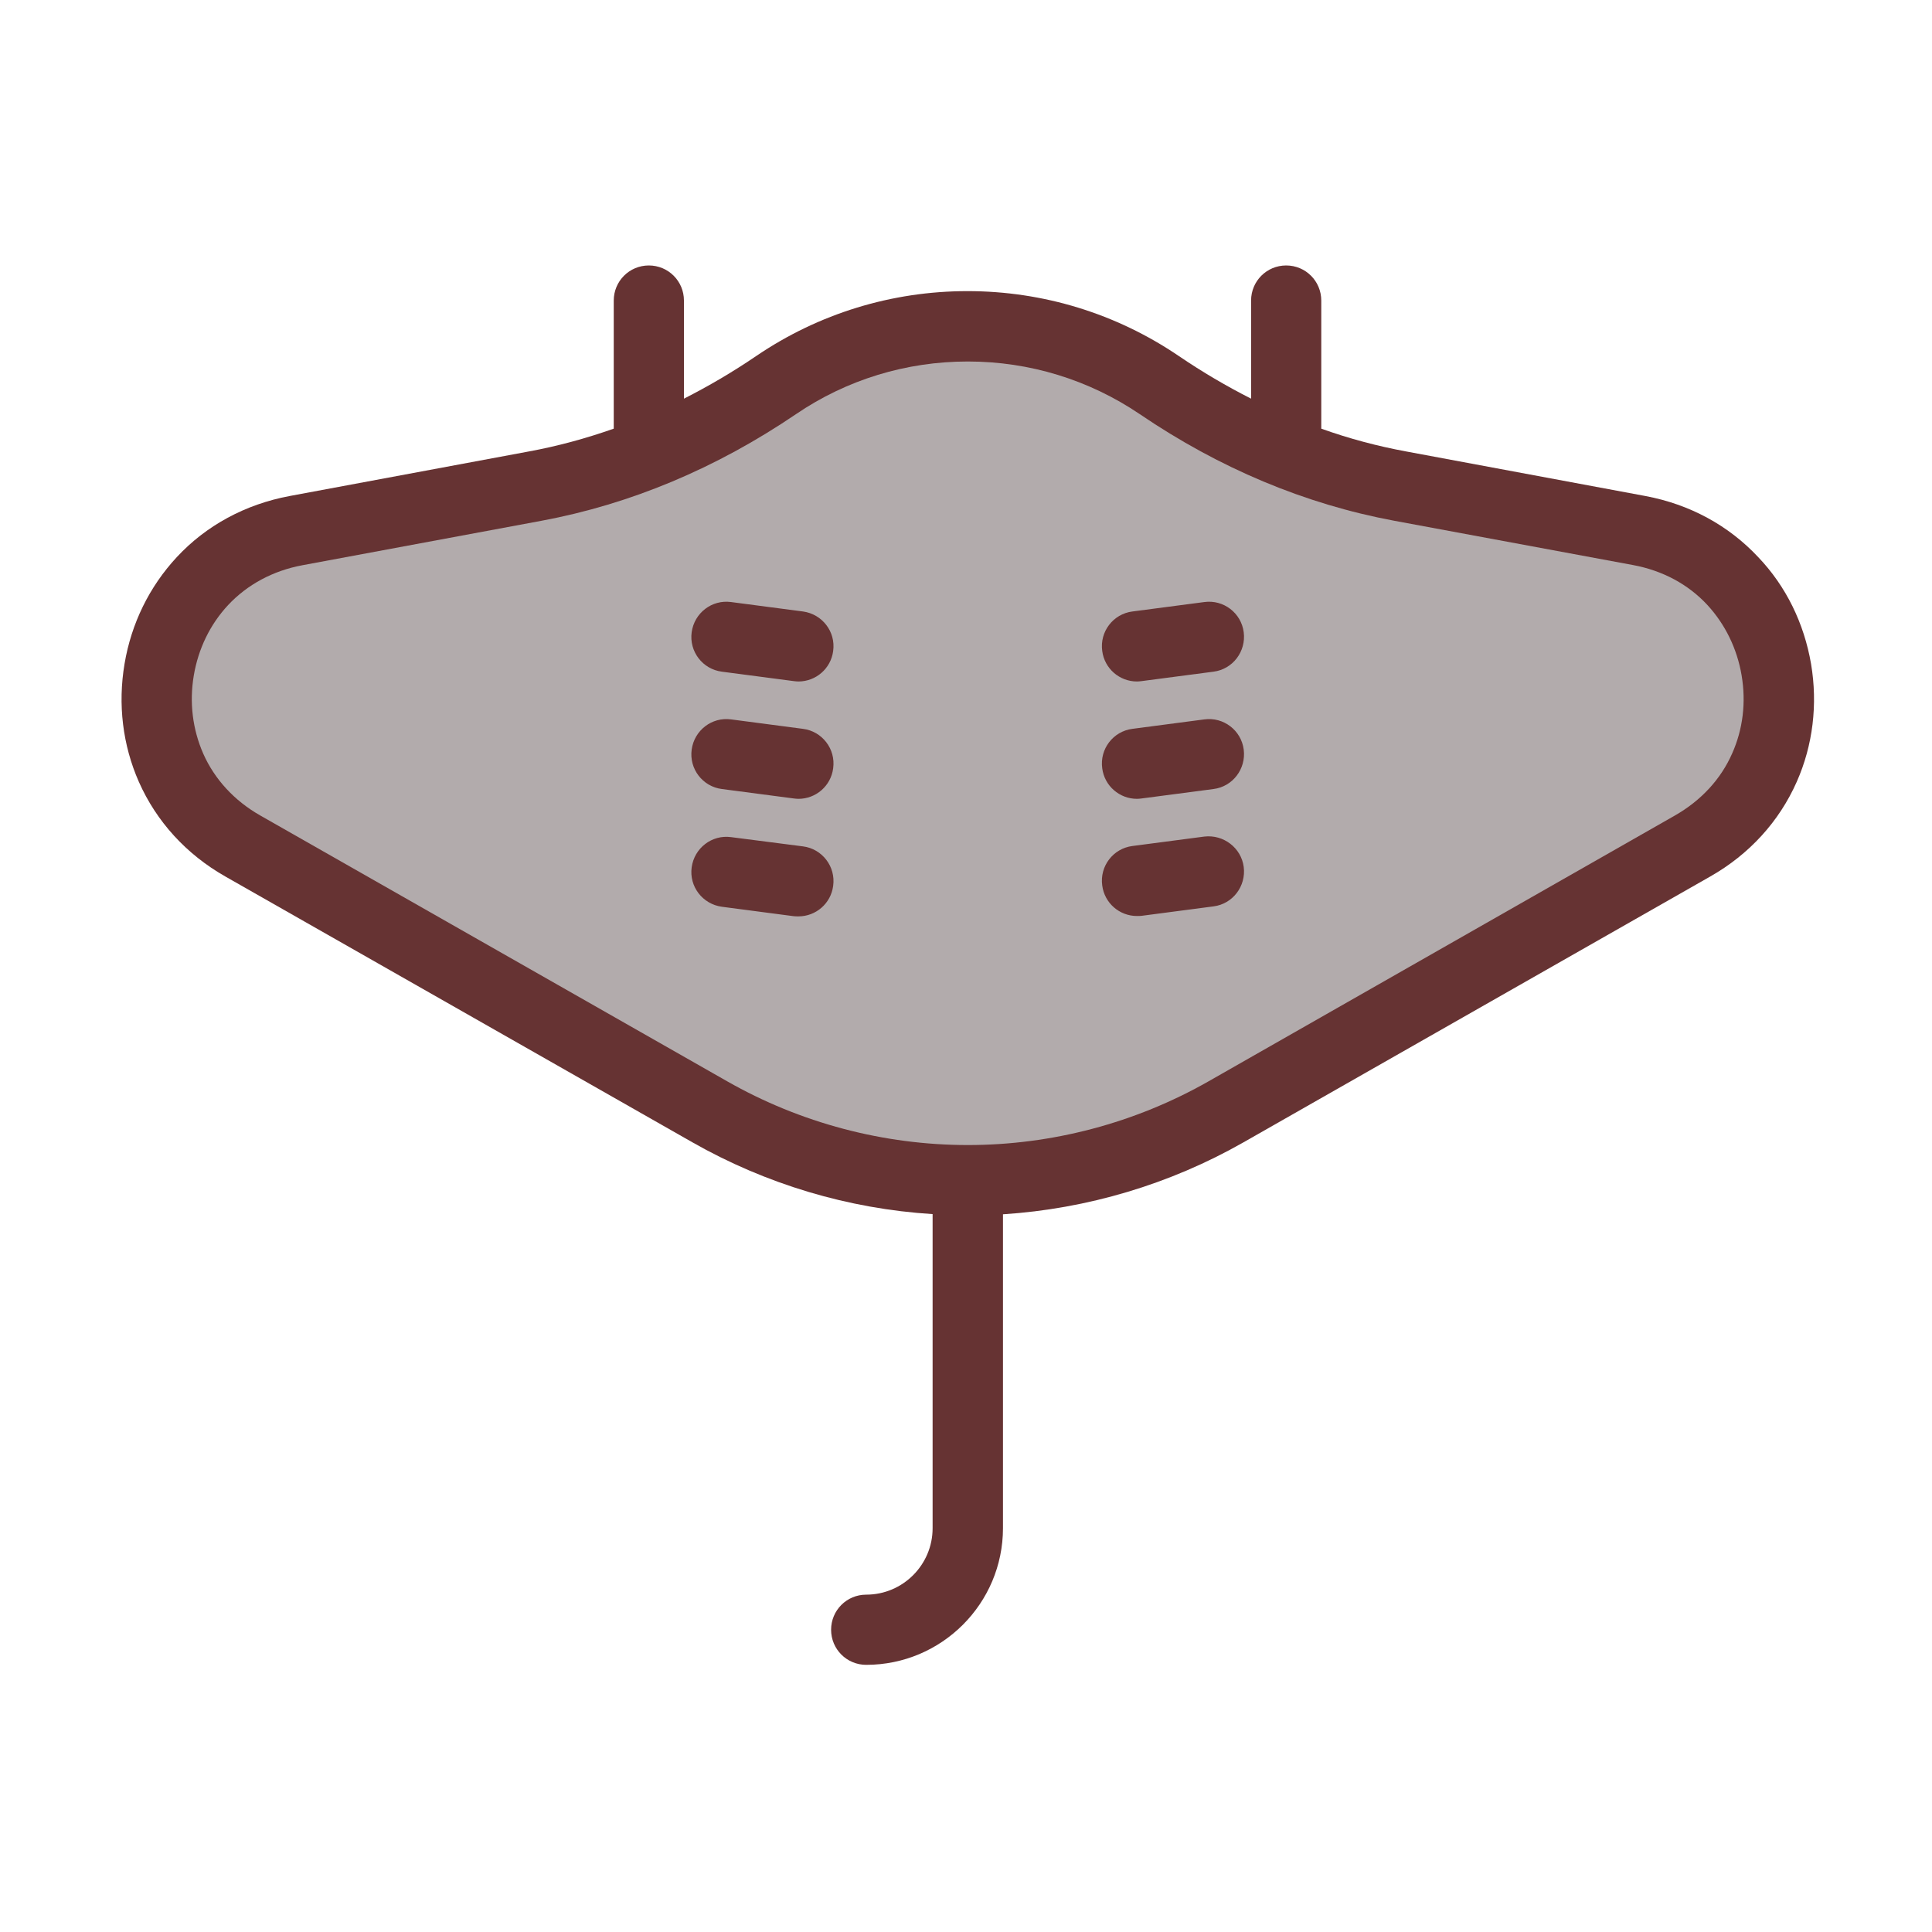
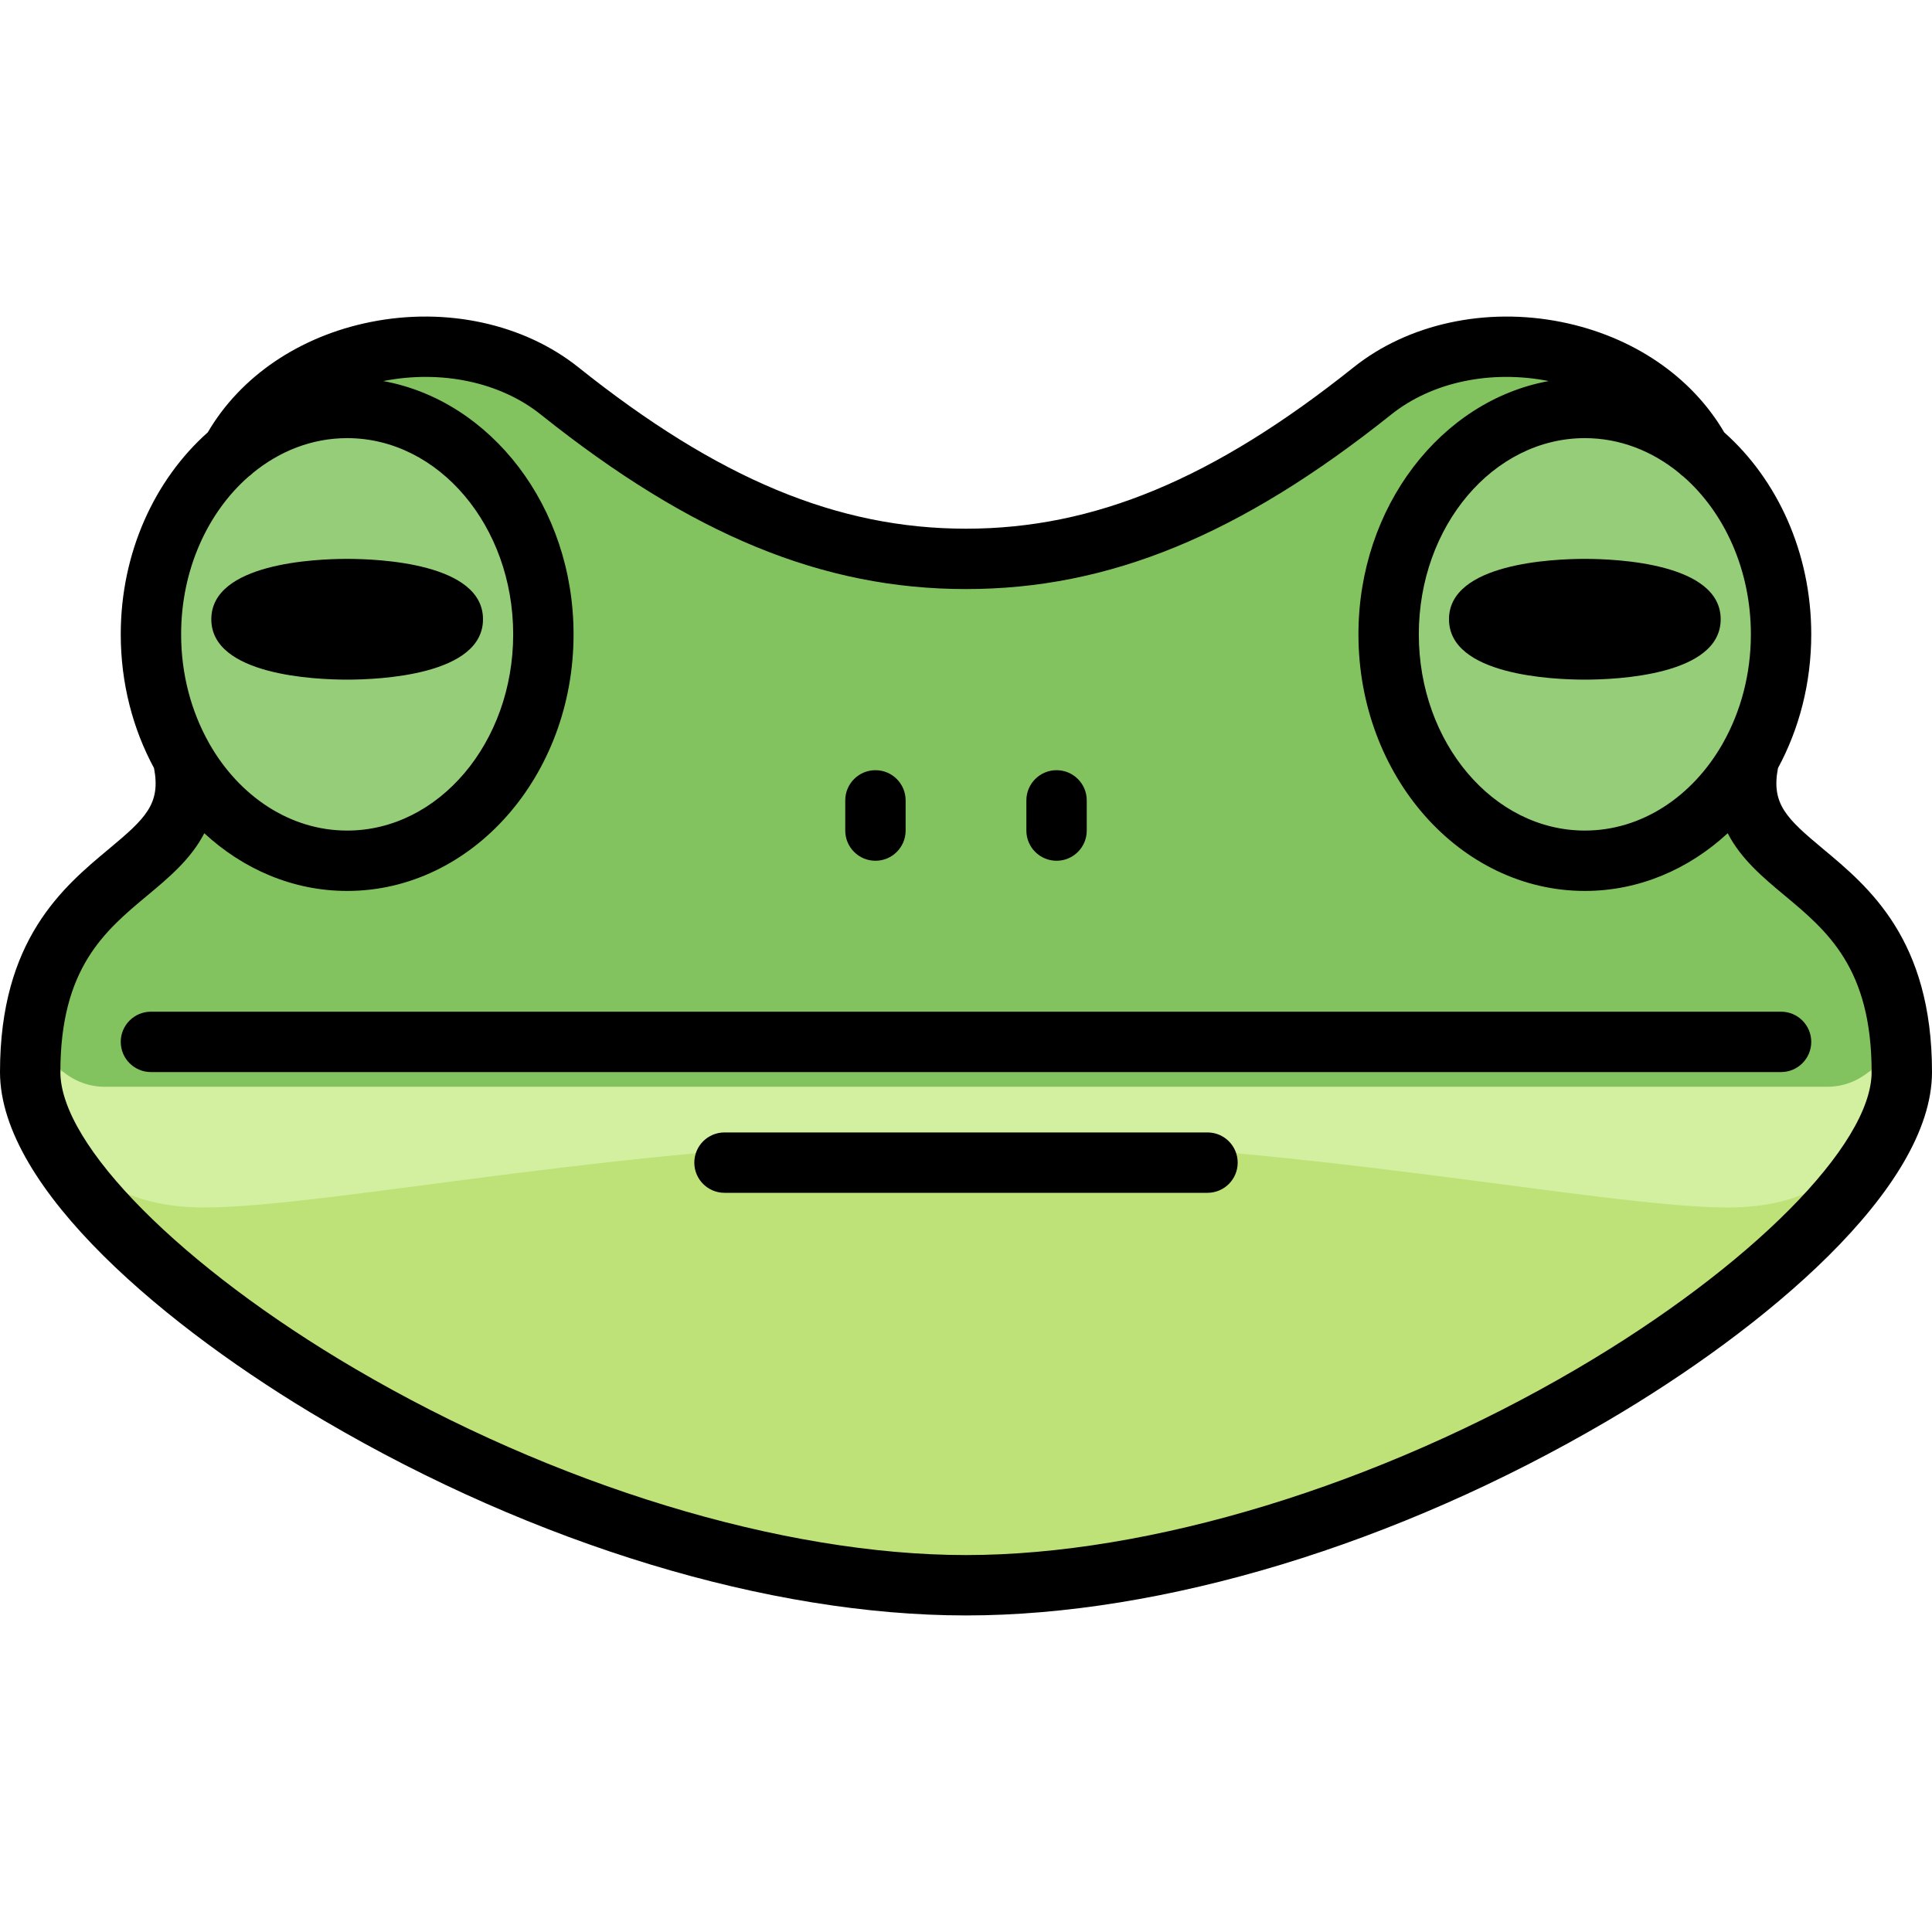
- <svg xmlns="http://www.w3.org/2000/svg" width="800px" height="800px" viewBox="0 0 1024 1024" class="icon" version="1.1">
-   <path d="M959.9 351.9c3.6 21.4 1 43.1-7.6 62.5-9.3 21-25.1 38.4-45.9 50.2L659 605.5c-39 22.2-82.7 35.2-127.4 38.1v166.3c0 40-32.5 72.5-72.5 72.5-10.3 0-18.6-8.3-18.6-18.6s8.3-18.6 18.6-18.6c19.4 0 35.2-15.8 35.2-35.2V643.5c-44.7-2.8-88.4-15.9-127.4-38.1L119.5 464.6c-20.8-11.8-36.6-29.2-45.9-50.2-8.6-19.5-11.2-41.1-7.6-62.5 3.6-21.5 13.2-41 27.7-56.6 15.6-16.8 36.3-28 59.8-32.4l126.7-23.6c15.3-2.8 30.3-6.9 45.1-12.1v-67.9c0-10.3 8.3-18.6 18.6-18.6s18.6 8.3 18.6 18.6v52c13-6.6 25.8-14.1 38.3-22.6 33.1-22.5 71.9-34.4 112-34.4s78.9 11.9 112 34.4c12.5 8.5 25.3 16 38.3 22.6v-52c0-10.3 8.3-18.6 18.6-18.6s18.6 8.3 18.6 18.6v67.9c14.8 5.3 29.9 9.3 45.1 12.1l126.7 23.6c23.5 4.4 44.1 15.6 59.8 32.4 14.8 15.5 24.3 35.1 28 56.6z" fill="#663333" />
-   <path d="M923.1 358c2.4 14.3 0.7 28.5-5 41.3-6 13.7-16.5 25-30.3 32.9L640.6 573.1c-38.8 22.1-83 33.8-127.6 33.8-44.7 0-88.8-11.7-127.6-33.8L137.9 432.2c-13.7-7.8-24.2-19.2-30.2-32.8-5.6-12.8-7.4-27-5-41.3 2.4-14.3 8.7-27.2 18.2-37.4 10.2-10.9 23.8-18.2 39.3-21.1L287.1 276c47.2-8.8 92.5-27.8 134.8-56.5 26.9-18.3 58.4-27.9 91.1-27.9s64.2 9.7 91.1 27.9c42.2 28.7 87.6 47.7 134.8 56.5l126.7 23.5c15.6 2.9 29.2 10.2 39.3 21.1 9.5 10.3 15.8 23.2 18.2 37.4z" fill="#B2ABAC" />
-   <path d="M659.2 335.1c1.3 10.2-5.8 19.6-16 20.9l-38.1 5c-0.8 0.1-1.7 0.2-2.5 0.2-9.2 0-17.2-6.8-18.4-16.2-1.4-10.2 5.8-19.6 16-20.9l38.1-5c10.2-1.4 19.6 5.8 20.9 16zM659.2 397.3c1.3 10.2-5.8 19.6-16 20.9l-38.1 5c-0.8 0.1-1.7 0.2-2.5 0.2-9.2 0-17.2-6.8-18.4-16.2-1.4-10.2 5.8-19.6 16-20.9l38.1-5c10.2-1.4 19.6 5.8 20.9 16zM659.2 459.5c1.3 10.2-5.8 19.6-16 20.9l-38.1 5c-0.8 0.1-1.7 0.1-2.5 0.1-9.2 0-17.2-6.8-18.4-16.2-1.4-10.2 5.8-19.6 16-20.9l38.1-5c10.2-1.2 19.6 6 20.9 16.1zM425.6 324.1c10.2 1.4 17.4 10.7 16 20.9-1.2 9.4-9.2 16.2-18.4 16.2-0.8 0-1.6-0.1-2.5-0.2l-38.1-5c-10.2-1.3-17.4-10.7-16-20.9 1.4-10.2 10.7-17.4 20.9-16l38.1 5zM425.6 386.3c10.2 1.3 17.4 10.7 16 20.9-1.2 9.4-9.2 16.2-18.4 16.2-0.8 0-1.6-0.1-2.5-0.2l-38.1-5c-10.2-1.3-17.4-10.7-16-20.9 1.4-10.2 10.7-17.4 20.9-16l38.1 5zM425.6 448.6c10.2 1.3 17.4 10.7 16 20.9-1.2 9.4-9.2 16.2-18.4 16.2-0.8 0-1.6 0-2.5-0.1l-38.1-5c-10.2-1.4-17.4-10.7-16-20.9 1.4-10.2 10.7-17.4 20.9-16l38.1 4.9z" fill="#663333" />
+ <svg xmlns="http://www.w3.org/2000/svg" height="800px" width="800px" version="1.1" id="Layer_1" viewBox="0 0 512 512" xml:space="preserve">
+   <path style="fill:#BEE178;" d="M14,279.998c0,47.353,76.181,138,242,138s242-90.647,242-138H14z" />
+   <path style="fill:#D2F0A0;" d="M256,283.998H12c0,0,0,36,42.069,36c33.655,0,117.793-18,201.931-18s168.276,18,201.931,18  c42.069,0,42.069-36,42.069-36H256z" />
+   <path style="fill:#82C35F;" d="M492.818,243.208c-8.897-6.575-20.211-14.215-32.84-22.258l-1.183-12.903  C467.004,197.438,472,183.449,472,168.109c0-19.917-8.417-37.559-21.365-48.472c-16.084-29.208-61.067-36.693-86.915-16.053  C328,132.109,294.667,148.109,256,148.109s-72-16-107.72-44.524c-25.848-20.64-70.83-13.155-86.915,16.053  C48.417,130.551,40,148.192,40,168.109c0,16.475,5.759,31.396,15.075,42.238l-0.622,9.059  c-13.608,8.608-25.808,16.807-35.271,23.801C12.855,247.883,8,255.381,8,264.459c0,13,8.782,23.539,19.615,23.539h456.77  c10.833,0,19.615-10.539,19.615-23.539C504,255.381,499.145,247.883,492.818,243.208z" />
+   <g>
+     <ellipse style="fill:#96CD78;" cx="92" cy="168.11" rx="52" ry="60" />
+     <ellipse style="fill:#96CD78;" cx="420" cy="168.11" rx="52" ry="60" />
+   </g>
+   <path d="M472,268.109H40c-4.418,0-8,3.582-8,8s3.582,8,8,8h432c4.418,0,8-3.582,8-8S476.418,268.109,472,268.109z" />
+   <path d="M320,300.109H192c-4.418,0-8,3.582-8,8s3.582,8,8,8h128c4.418,0,8-3.582,8-8S324.418,300.109,320,300.109z" />
+   <path d="M483.105,224.949c-9.717-8.094-13.741-11.93-11.921-21.398c5.588-10.328,8.816-22.464,8.816-35.441  c0-21.712-9.036-41.065-23.058-53.523c-8.67-14.834-24.283-25.463-43.124-29.246c-20.05-4.027-40.644,0.458-55.09,11.994  C321.682,126.917,290,140.109,256,140.109s-65.682-13.192-102.728-42.776c-14.446-11.535-35.04-16.02-55.09-11.994  c-18.841,3.783-34.454,14.412-43.124,29.246C41.036,127.044,32,146.397,32,168.109c0,12.977,3.228,25.113,8.816,35.441  c1.82,9.468-2.204,13.305-11.921,21.398C16.701,235.106,0,249.018,0,284.109c0,30.939,44.4,68.017,85.951,92.4  c55.883,32.792,117.864,51.6,170.049,51.6s114.166-18.808,170.049-51.6C467.6,352.126,512,315.049,512,284.109  C512,249.018,495.299,235.106,483.105,224.949z M464,168.109c0,10.585-2.696,20.437-7.312,28.661  c-0.078,0.131-0.148,0.266-0.219,0.402c-7.916,13.829-21.31,22.937-36.47,22.937c-24.262,0-44-23.327-44-52s19.738-52,44-52  c9.282,0,17.896,3.423,25.002,9.245c0.351,0.356,0.731,0.674,1.135,0.955C456.965,135.79,464,150.995,464,168.109z M65.857,126.314  c0.407-0.282,0.791-0.603,1.144-0.962c7.105-5.82,15.718-9.242,24.999-9.242c24.262,0,44,23.327,44,52s-19.738,52-44,52  c-15.159,0-28.552-9.107-36.468-22.935c-0.072-0.138-0.143-0.275-0.222-0.407C50.696,188.545,48,178.694,48,168.11  C48,150.999,55.032,135.795,65.857,126.314z M417.951,362.709c-52.713,30.933-113.256,49.4-161.951,49.4  s-109.238-18.467-161.951-49.4C48.095,335.744,16,303.422,16,284.109c0-27.596,11.761-37.393,23.135-46.867  c5.547-4.621,11.494-9.583,15.006-16.426c10.334,9.552,23.514,15.293,37.858,15.293c33.084,0,60-30.505,60-68  c0-33.803-21.879-61.914-50.429-67.125c15.396-3.025,30.975,0.273,41.717,8.852c40.075,32.002,74.837,46.273,112.712,46.273  s72.637-14.271,112.712-46.273c10.743-8.579,26.321-11.878,41.717-8.852C381.879,106.195,360,134.307,360,168.109  c0,37.495,26.916,68,60,68c14.344,0,27.524-5.741,37.858-15.293c3.512,6.842,9.459,11.805,15.006,16.426  C484.239,246.717,496,256.513,496,284.109C496,303.422,463.905,335.744,417.951,362.709z" />
+   <path d="M92,180.109c8.445,0,36-1.154,36-16s-27.555-16-36-16s-36,1.154-36,16S83.555,180.109,92,180.109z" />
+   <path d="M384,164.109c0,14.846,27.555,16,36,16s36-1.154,36-16s-27.555-16-36-16S384,149.263,384,164.109z" />
+   <path d="M232,228.109c4.418,0,8-3.582,8-8v-8c0-4.418-3.582-8-8-8s-8,3.582-8,8v8C224,224.528,227.582,228.109,232,228.109z" />
+   <path d="M280,228.109c4.418,0,8-3.582,8-8v-8c0-4.418-3.582-8-8-8s-8,3.582-8,8v8C272,224.528,275.582,228.109,280,228.109z" />
</svg>
